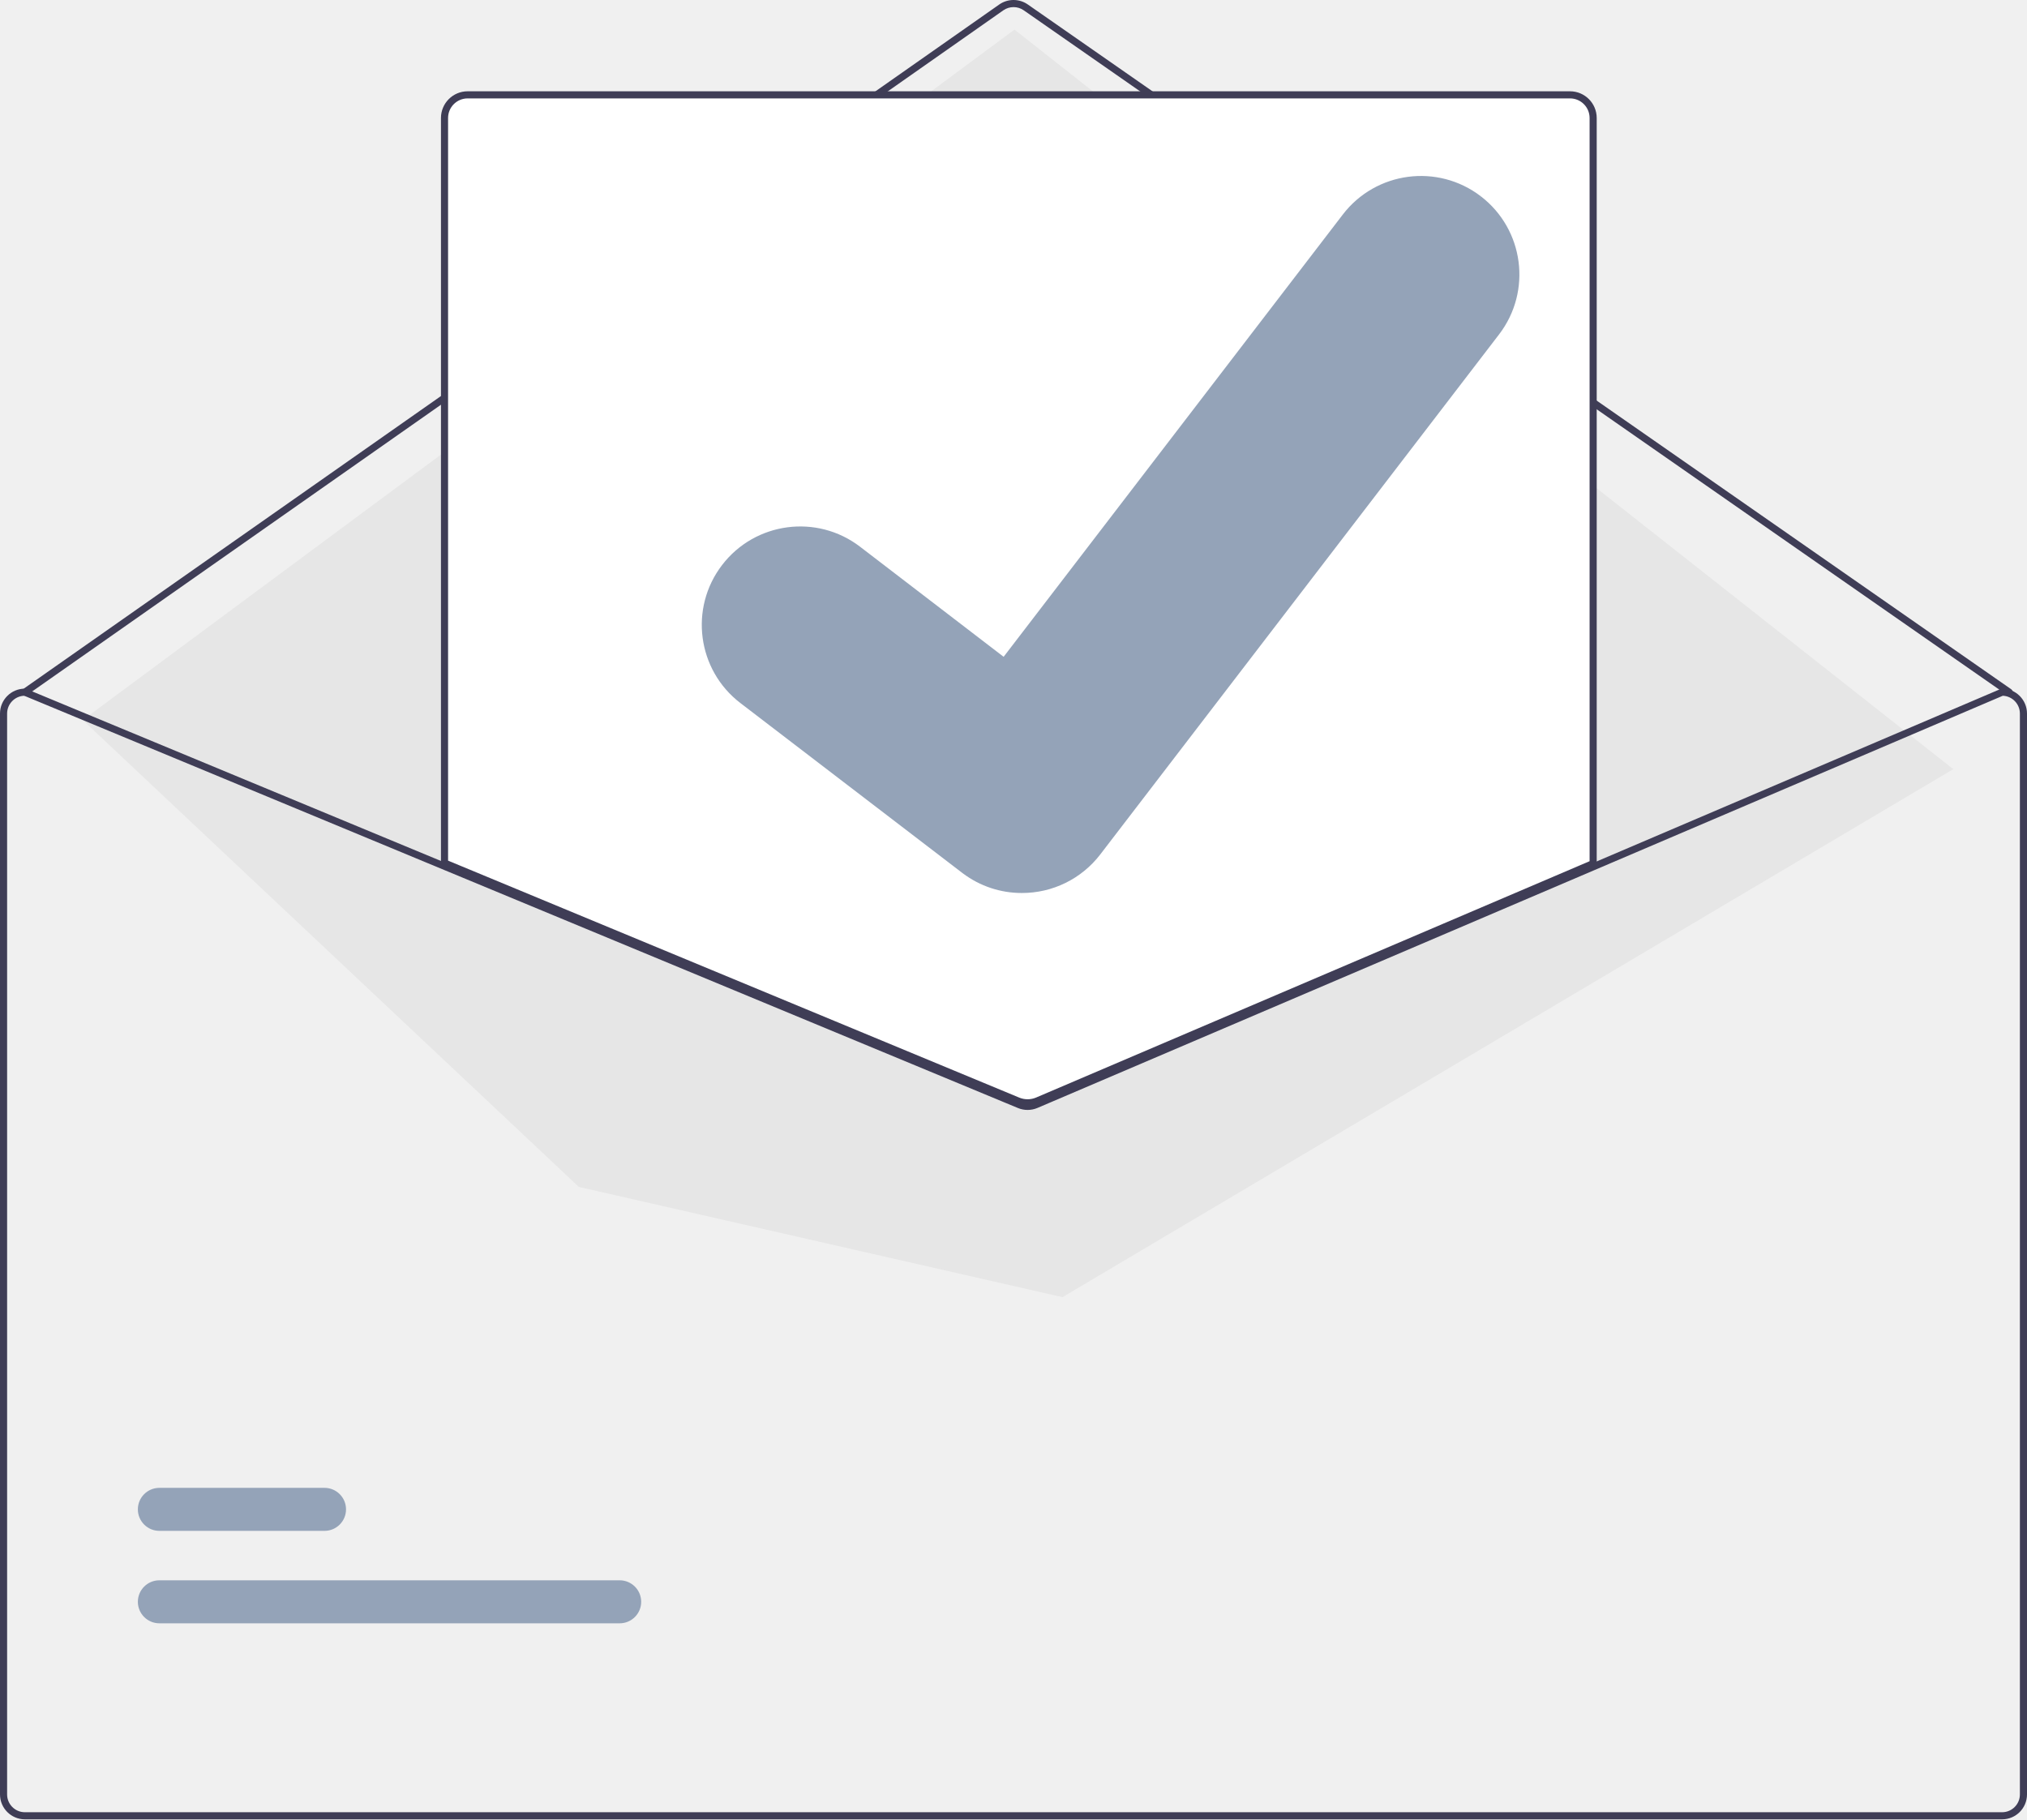
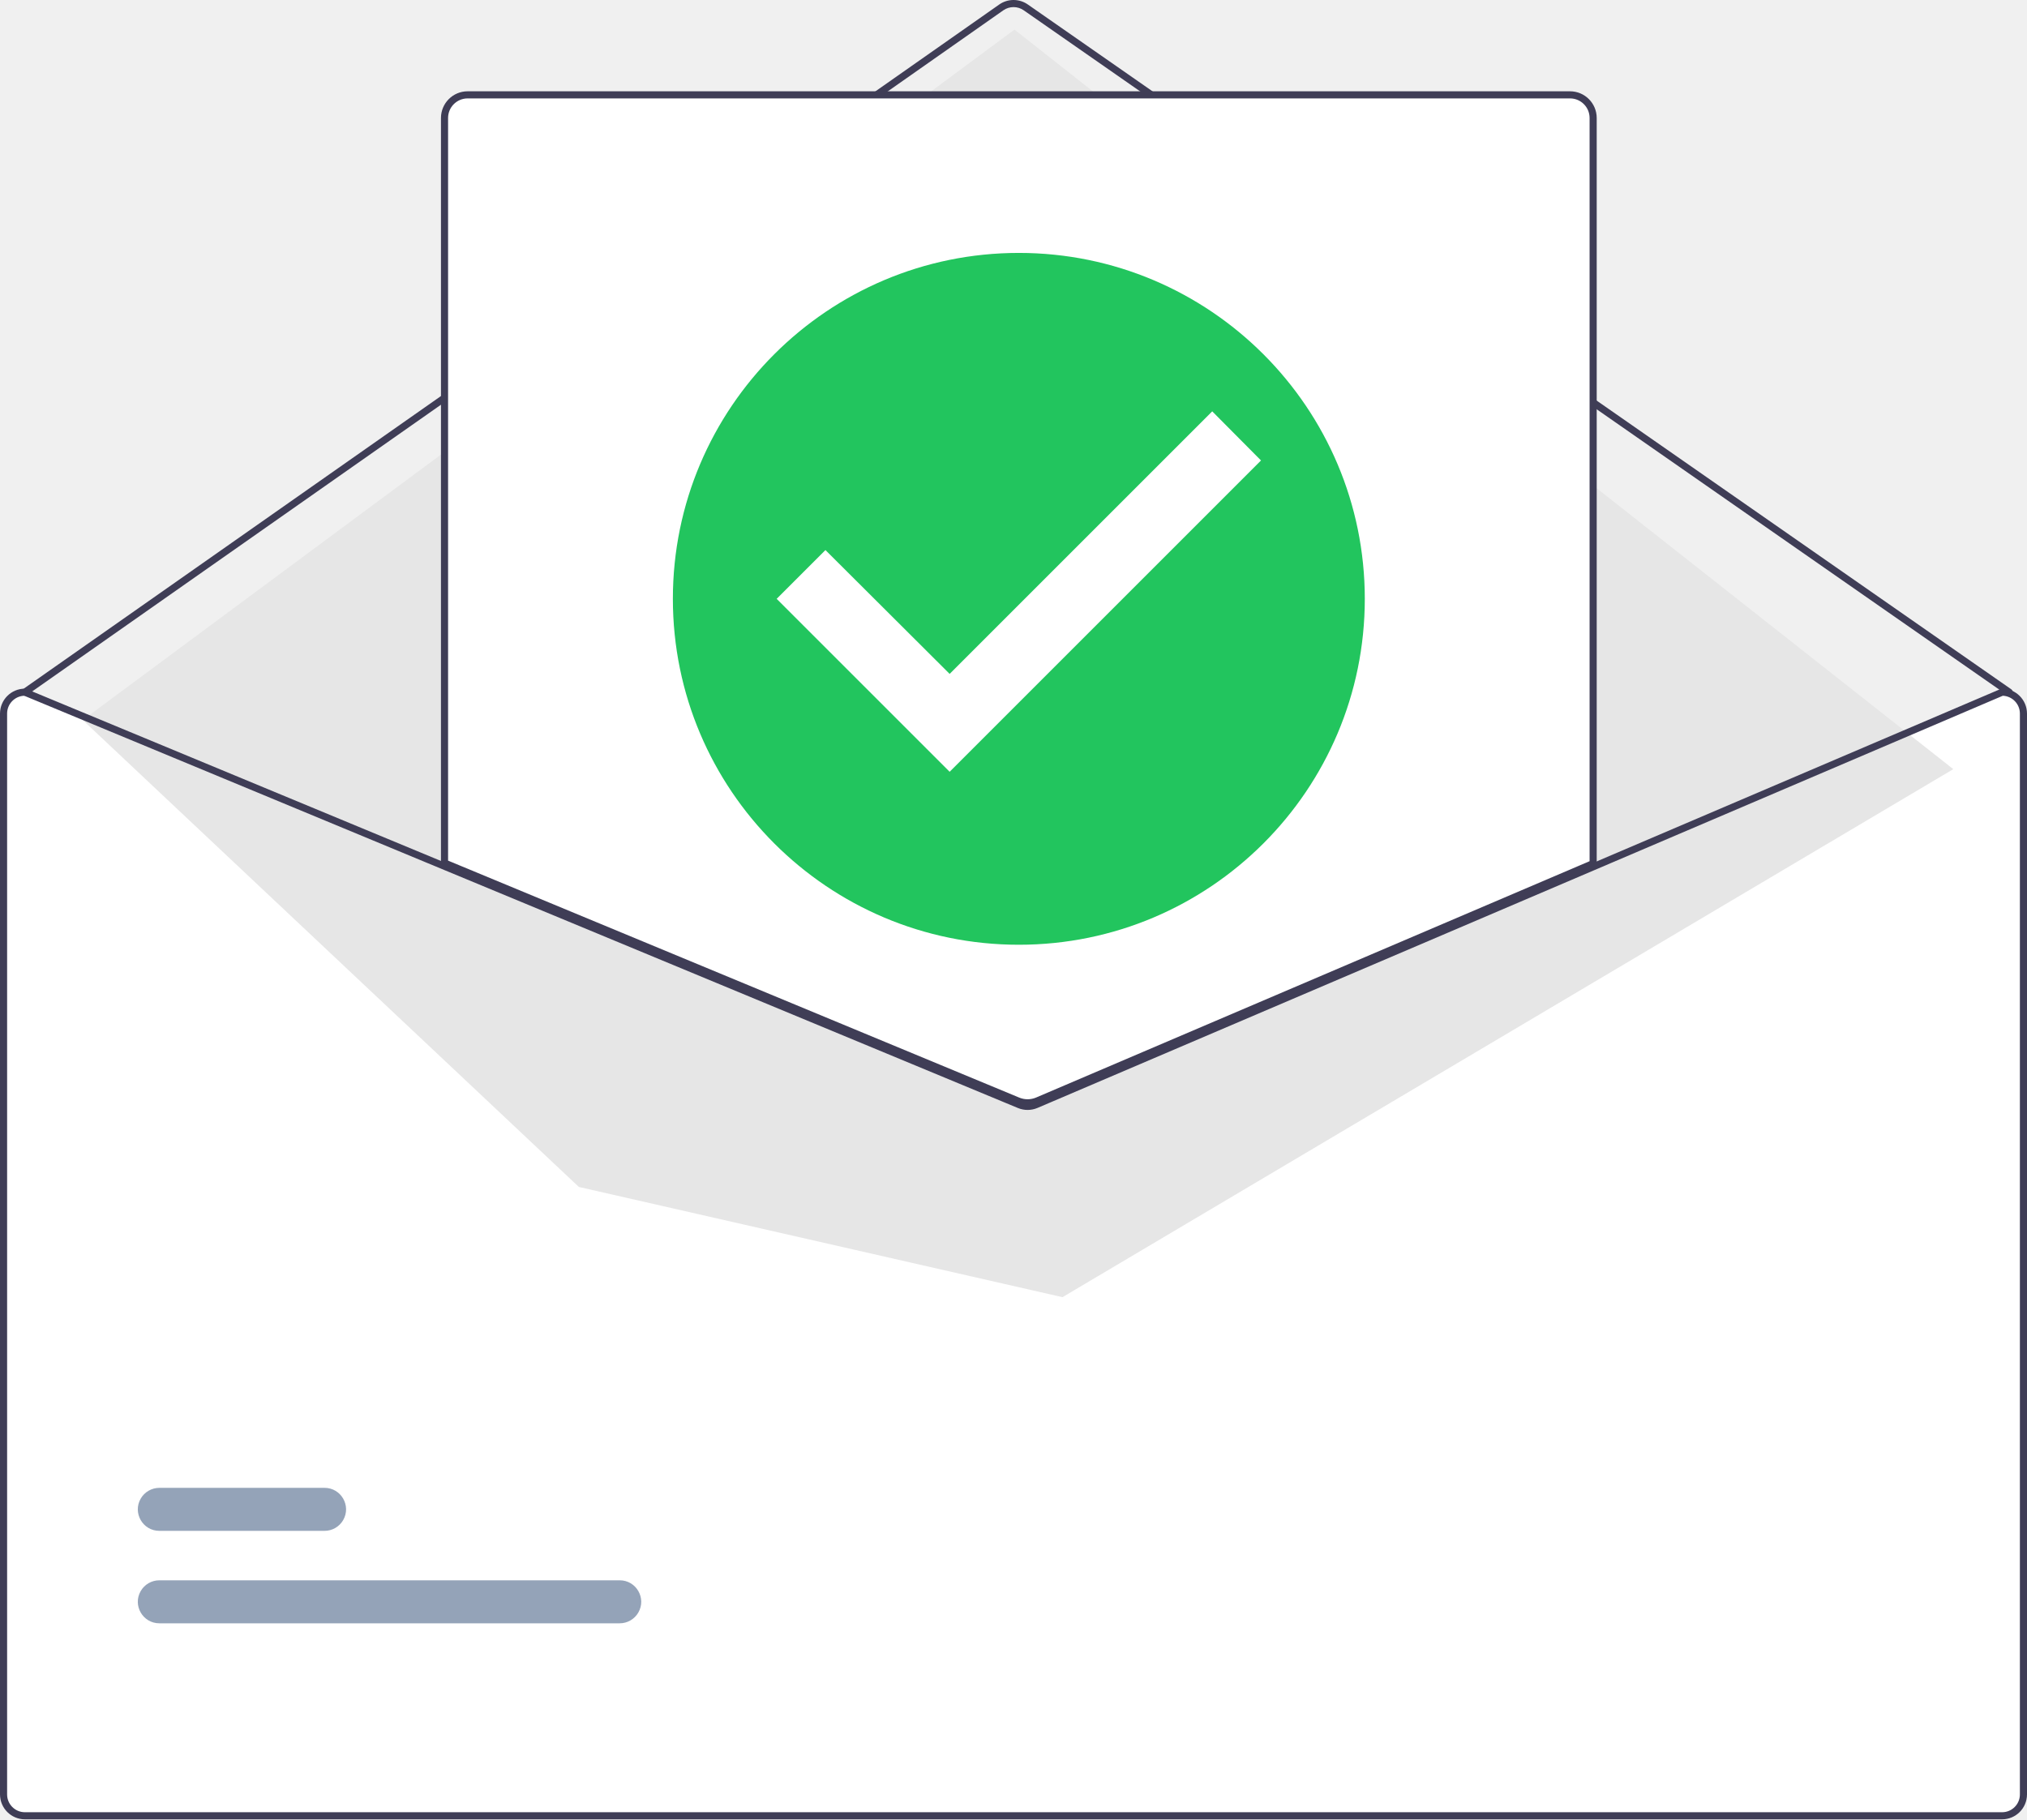
- <svg xmlns="http://www.w3.org/2000/svg" data-name="Layer 1" width="570" height="511.675" viewBox="0 0 570 511.675">
-   <path d="M879.999,389.837a.997.997,0,0,1-.571-.179L602.87,197.055a5.015,5.015,0,0,0-5.729.01L322.574,389.656a1,1,0,0,1-1.149-1.638l274.567-192.592a7.022,7.022,0,0,1,8.02-.013l276.559,192.603a1,1,0,0,1-.572,1.821Z" transform="translate(-315 -194.1626)" fill="#3f3d56" />
-   <polygon points="23.264 202.502 285.276 8.319 549.276 216.319 298.776 364.819 162.776 333.819 23.264 202.502" fill="#e6e6e6" />
-   <path d="M489.256,650.704H359.815a6.047,6.047,0,1,1,0-12.095H489.256a6.047,6.047,0,1,1,0,12.095Z" transform="translate(-315 -194.1626)" fill="#94a3b8" />
-   <path d="M406.256,624.704H359.815a6.047,6.047,0,1,1,0-12.095h46.44a6.047,6.047,0,1,1,0,12.095Z" transform="translate(-315 -194.1626)" fill="#94a3b8" />
-   <path d="M603.96,504.822a7.564,7.564,0,0,1-2.869-.562L439.5,437.211v-209.874a7.008,7.008,0,0,1,7-7h310a7.008,7.008,0,0,1,7,7v210.02l-.304.13L606.916,504.227A7.616,7.616,0,0,1,603.96,504.822Z" transform="translate(-315 -194.1626)" fill="#fff" />
-   <path d="M603.96,505.322a8.072,8.072,0,0,1-3.06-.599L439,437.545v-210.208a7.509,7.509,0,0,1,7.5-7.5h310a7.509,7.509,0,0,1,7.5,7.5V437.688l-156.888,66.999A8.11,8.11,0,0,1,603.96,505.322Zm-162.96-69.112,160.663,66.665a6.118,6.118,0,0,0,4.668-.028l155.669-66.479V227.337a5.507,5.507,0,0,0-5.5-5.5h-310a5.507,5.507,0,0,0-5.5,5.5Z" transform="translate(-315 -194.1626)" fill="#3f3d56" />
-   <path d="M878,387.837h-.2L763,436.857l-157.07,67.07a5.066,5.066,0,0,1-3.88.02L440,436.717l-117.62-48.8-.18-.08H322a7.008,7.008,0,0,0-7,7v304a7.008,7.008,0,0,0,7,7H878a7.008,7.008,0,0,0,7-7v-304A7.008,7.008,0,0,0,878,387.837Zm5,311a5.002,5.002,0,0,1-5,5H322a5.002,5.002,0,0,1-5-5v-304a5.011,5.011,0,0,1,4.81-5L440,438.877l161.28,66.92a7.121,7.121,0,0,0,5.44-.03L763,439.027l115.2-49.19a5.016,5.016,0,0,1,4.8,5Z" transform="translate(-315 -194.1626)" fill="#3f3d56" />
-   <path d="M602.345,445.31a27.499,27.499,0,0,1-16.546-5.496l-.296-.222-62.311-47.708a27.683,27.683,0,1,1,33.674-43.949l40.36,30.948,95.378-124.387a27.682,27.682,0,0,1,38.813-5.124l-.593.805.608-.793a27.714,27.714,0,0,1,5.124,38.813L624.369,434.506A27.694,27.694,0,0,1,602.345,445.31Z" transform="translate(-315 -194.1626)" fill="#94a3b8" />
+ <svg xmlns="http://www.w3.org/2000/svg" viewBox="303.092 146.755 200.607 180.08" width="200.607px" height="180.08px">
+   <path d="M 501.235 214.917 L 501.165 214.917 L 460.762 232.169 L 405.483 255.774 C 405.046 255.957 404.555 255.96 404.117 255.781 L 347.085 232.12 L 305.689 214.945 L 305.626 214.917 L 305.556 214.917 C 304.196 214.919 303.094 216.021 303.092 217.381 L 303.092 324.371 C 303.094 325.731 304.196 326.833 305.556 326.835 L 501.235 326.835 C 502.595 326.833 503.698 325.731 503.699 324.371 L 503.699 217.381 C 503.698 216.021 502.595 214.919 501.235 214.917 Z" fill="#fff" />
+   <path d="M 501.939 215.621 C 501.867 215.621 501.797 215.599 501.738 215.558 L 404.405 147.773 C 403.799 147.352 402.995 147.353 402.389 147.776 L 305.758 215.557 C 305.536 215.713 305.229 215.57 305.205 215.3 C 305.194 215.175 305.251 215.053 305.353 214.981 L 401.985 147.2 C 402.832 146.608 403.958 146.606 404.808 147.195 L 502.14 214.98 C 502.363 215.135 502.334 215.472 502.089 215.588 C 502.042 215.61 501.991 215.621 501.939 215.621 Z" fill="#3f3d56" />
+   <polygon points="311.28 218.024 403.492 149.683 496.405 222.886 408.244 275.15 360.379 264.24 311.28 218.024" fill="#e6e6e6" />
+   <path d="M 364.42 307.431 L 318.864 307.431 C 317.226 307.433 316.2 305.66 317.017 304.241 C 317.397 303.58 318.102 303.173 318.864 303.174 L 364.42 303.174 C 366.058 303.172 367.085 304.944 366.267 306.364 C 365.887 307.025 365.182 307.432 364.42 307.431 Z" fill="#94a3b8" />
+   <path d="M 335.209 298.28 L 318.864 298.28 C 317.226 298.282 316.2 296.51 317.017 295.09 C 317.397 294.43 318.102 294.023 318.864 294.023 L 335.209 294.023 C 336.847 294.021 337.873 295.794 337.056 297.214 C 336.676 297.874 335.971 298.281 335.209 298.28 Z" fill="#94a3b8" />
+   <path d="M 404.789 256.089 C 404.443 256.089 404.1 256.022 403.78 255.891 L 346.909 232.294 L 346.909 158.43 C 346.911 157.071 348.013 155.968 349.372 155.967 L 458.474 155.967 C 459.834 155.968 460.937 157.071 460.938 158.43 L 460.938 232.345 L 460.831 232.391 L 405.83 255.88 C 405.5 256.018 405.146 256.089 404.789 256.089 Z" fill="#fff" />
+   <path d="M 404.789 256.265 C 404.42 256.265 404.054 256.194 403.712 256.054 L 346.733 232.411 L 346.733 158.43 C 346.735 156.973 347.915 155.792 349.372 155.791 L 458.474 155.791 C 459.932 155.792 461.112 156.973 461.114 158.43 L 461.114 232.461 L 405.899 256.041 C 405.547 256.189 405.17 256.265 404.789 256.265 Z M 347.437 231.941 L 403.981 255.403 C 404.508 255.617 405.099 255.614 405.624 255.393 L 460.41 231.997 L 460.41 158.43 C 460.409 157.362 459.543 156.496 458.474 156.495 L 349.372 156.495 C 348.304 156.496 347.438 157.362 347.437 158.43 L 347.437 231.941 Z" fill="#3f3d56" />
+   <path d="M 501.235 214.917 L 501.165 214.917 L 460.762 232.169 L 405.483 255.774 C 405.046 255.957 404.555 255.96 404.117 255.781 L 347.085 232.12 L 305.689 214.945 L 305.626 214.917 L 305.556 214.917 C 304.196 214.919 303.094 216.021 303.092 217.381 L 303.092 324.371 C 303.094 325.731 304.196 326.833 305.556 326.835 L 501.235 326.835 C 502.595 326.833 503.698 325.731 503.699 324.371 L 503.699 217.381 C 503.698 216.021 502.595 214.919 501.235 214.917 Z M 502.995 324.371 C 502.995 325.343 502.207 326.13 501.235 326.131 L 305.556 326.131 C 304.584 326.13 303.796 325.343 303.796 324.371 L 303.796 217.381 C 303.797 216.435 304.544 215.659 305.489 215.621 L 347.085 232.88 L 403.846 256.432 C 404.461 256.682 405.149 256.678 405.761 256.422 L 460.762 232.933 L 501.306 215.621 C 502.249 215.662 502.993 216.437 502.995 217.381 L 502.995 324.371 Z" fill="#3f3d56" />
+   <g transform="matrix(3.423914, 0, 0, 3.423914, 362.8365, 164.941)" style="">
+     <path d="M12 2C6.48 2 2 6.48 2 12s4.48 10 10 10 10-4.48 10-10S17.52 2 12 2zm-2 15l-5-5 1.41-1.41L10 14.17l7.59-7.59L19 8l-9 9z" style="fill: rgb(34, 197, 94);" />
+   </g>
</svg>
